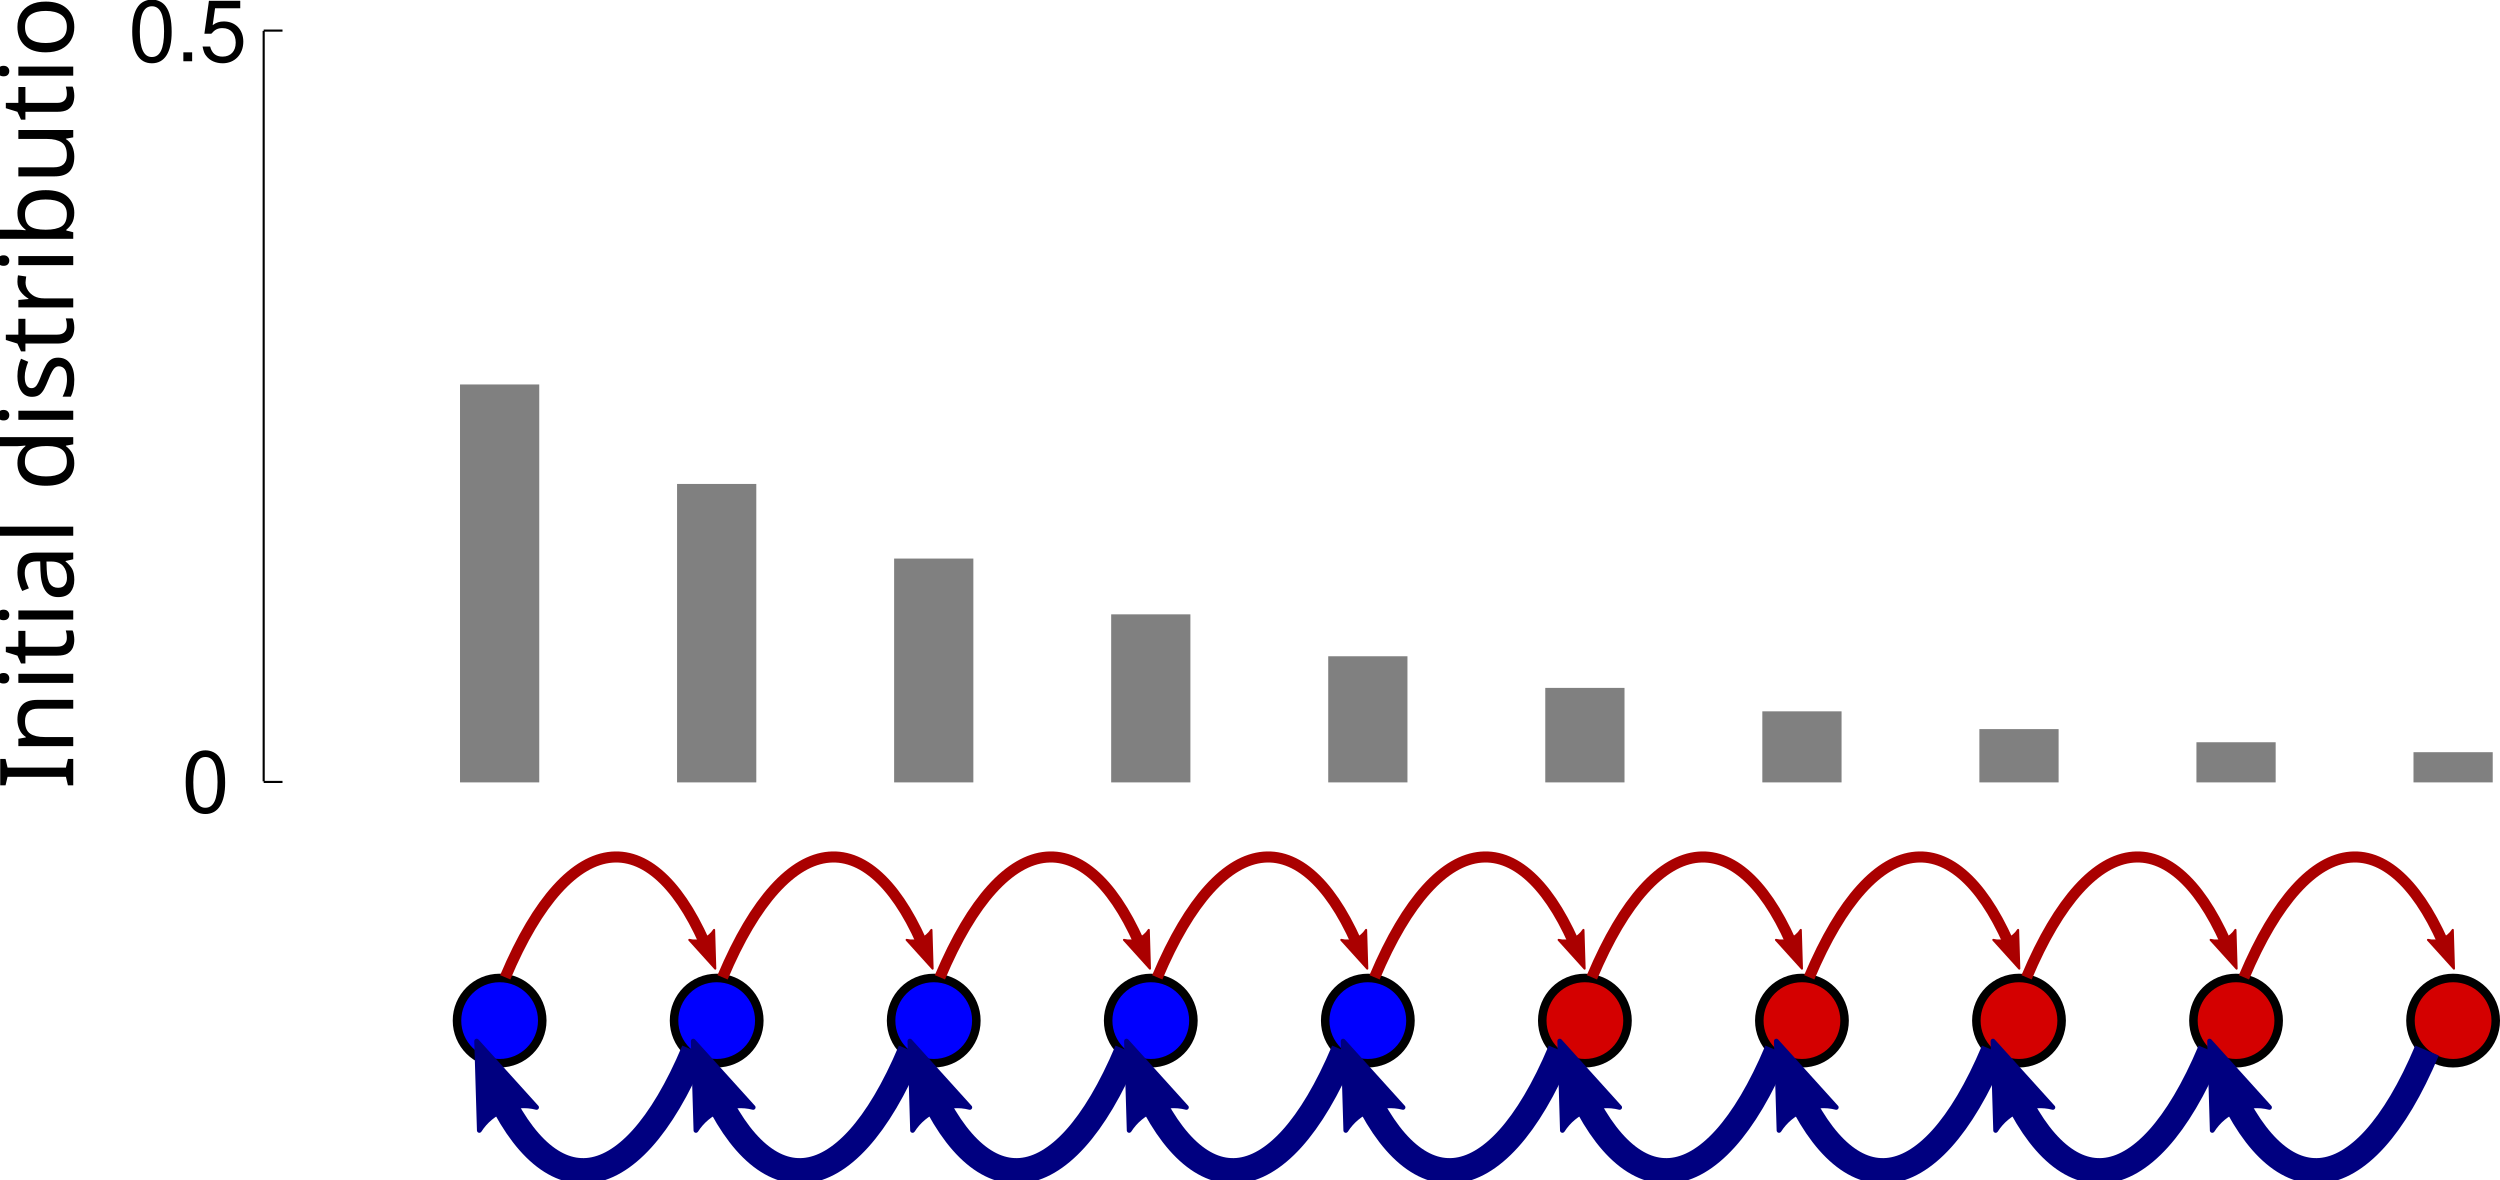
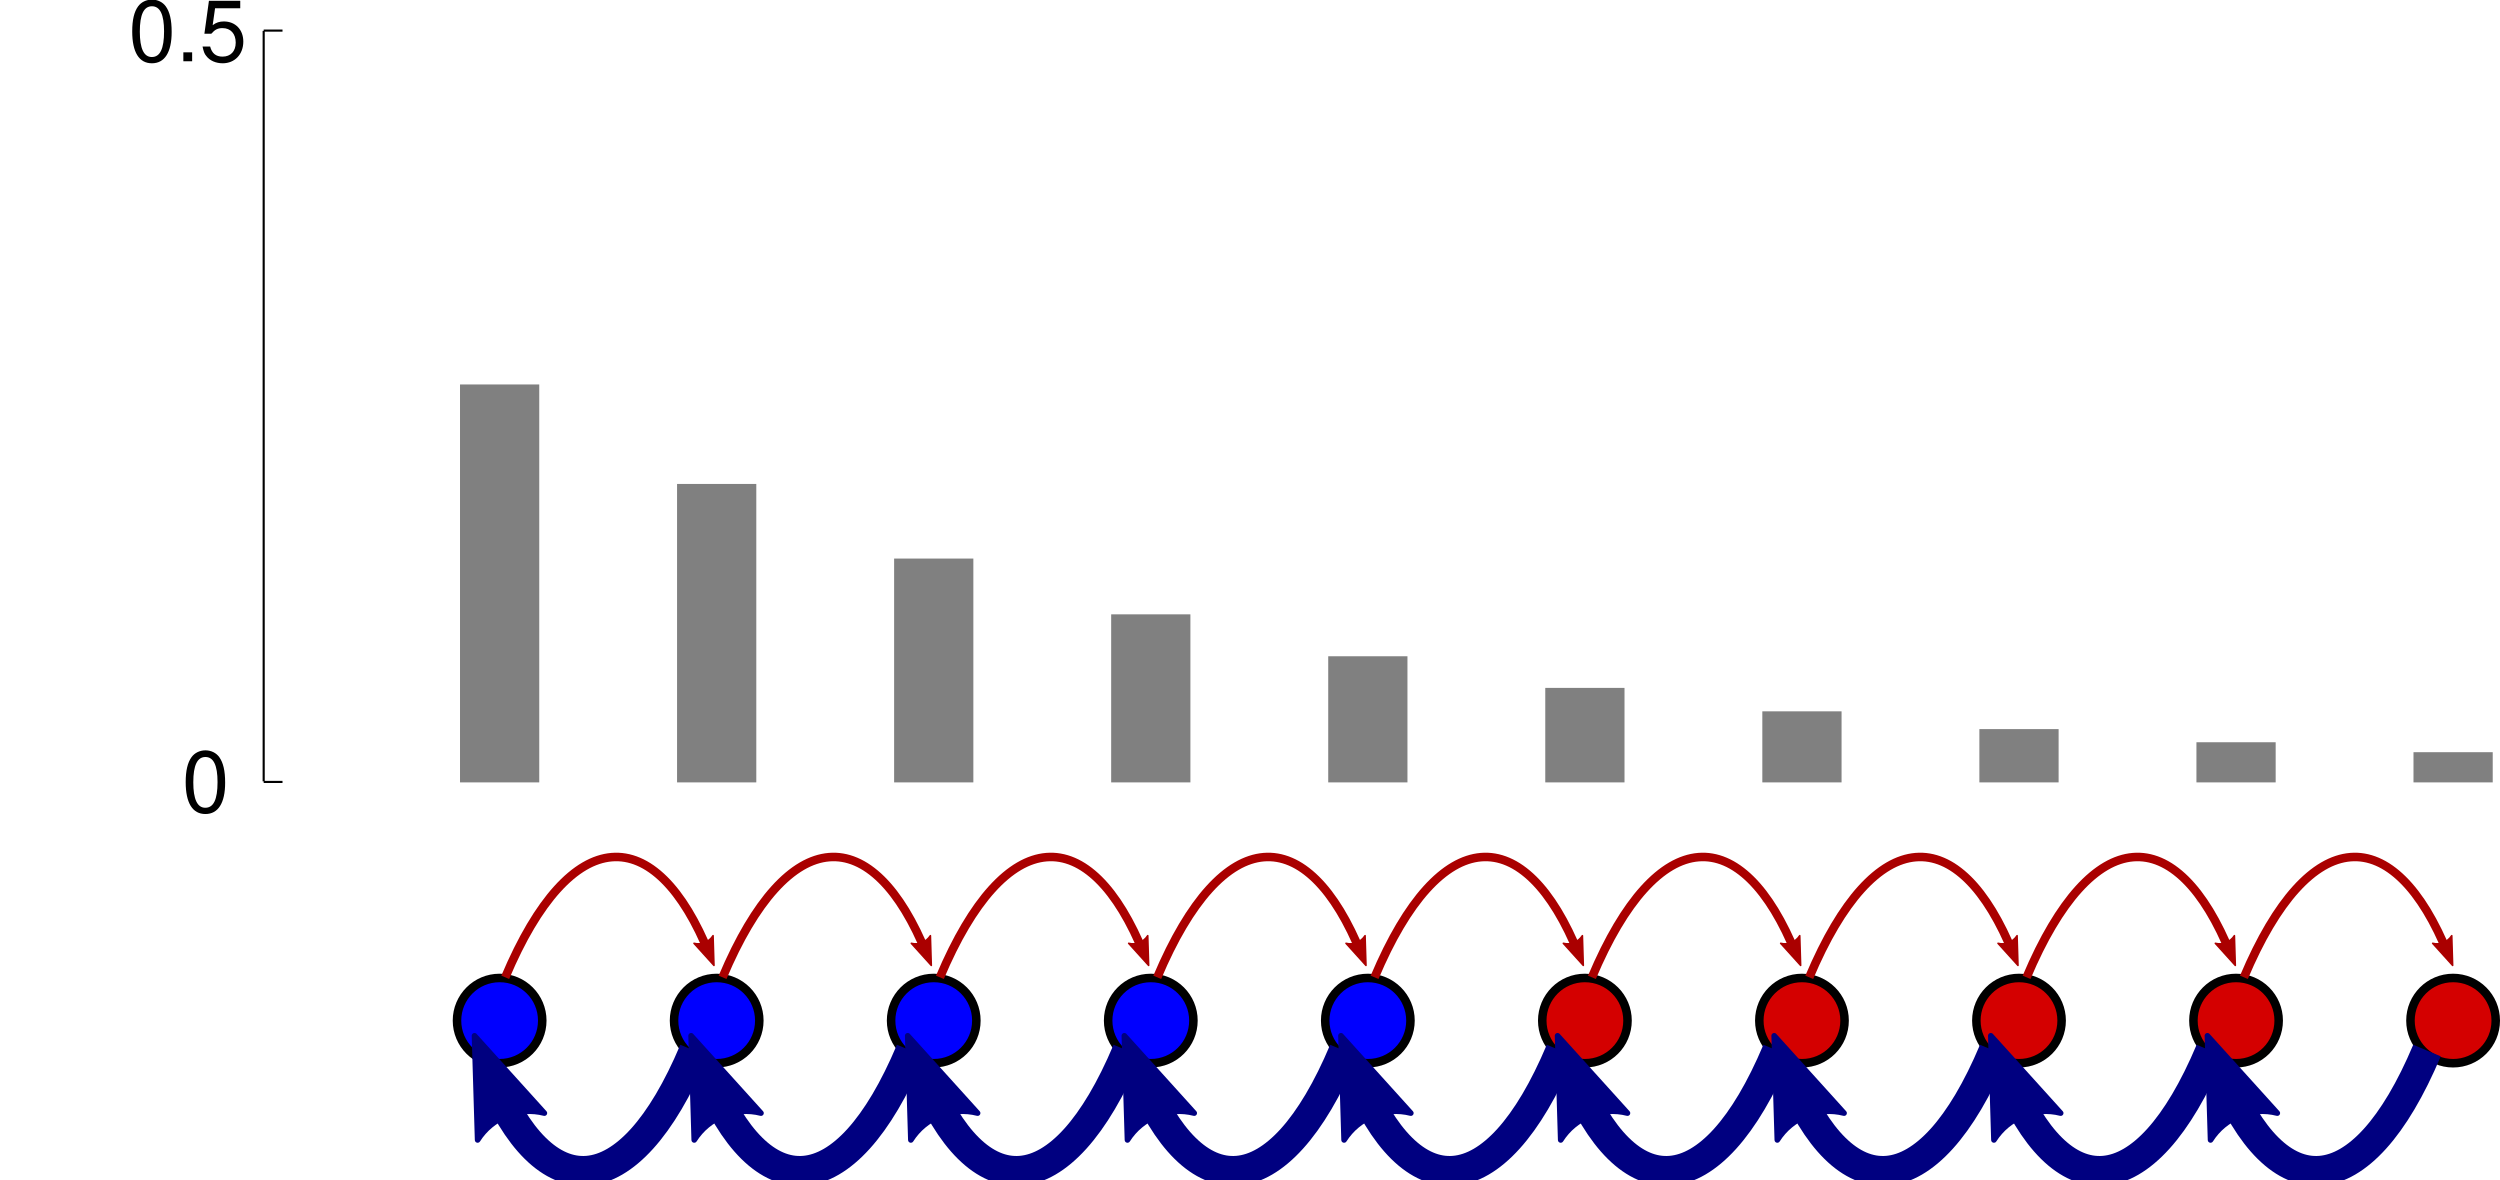
<svg xmlns="http://www.w3.org/2000/svg" width="293.184" height="138.319" id="svg2" version="1.1">
  <defs id="defs4">
    <marker orient="auto" refY="0" refX="0" id="Arrow2Send" style="overflow:visible">
      <path id="path4544" style="font-size:12px;fill-rule:evenodd;stroke-width:0.625;stroke-linejoin:round" d="M 8.719,4.034 -2.207,0.016 8.719,-4.002 c -1.745,2.372 -1.735,5.617 -6e-7,8.035 z" transform="matrix(-0.3,0,0,-0.3,0.69,0)" />
    </marker>
    <marker orient="auto" refY="0" refX="0" id="Arrow2Sstart" style="overflow:visible">
      <path id="path4541" style="font-size:12px;fill-rule:evenodd;stroke-width:0.625;stroke-linejoin:round" d="M 8.719,4.034 -2.207,0.016 8.719,-4.002 c -1.745,2.372 -1.735,5.617 -6e-7,8.035 z" transform="matrix(0.3,0,0,0.3,-0.69,0)" />
    </marker>
    <marker orient="auto" refY="0" refX="0" id="Arrow2Send-4" style="overflow:visible">
      <path id="path4544-5" style="font-size:12px;fill-rule:evenodd;stroke-width:0.625;stroke-linejoin:round" d="M 8.719,4.034 -2.207,0.016 8.719,-4.002 c -1.745,2.372 -1.735,5.617 -6e-7,8.035 z" transform="matrix(-0.3,0,0,-0.3,0.69,0)" />
    </marker>
    <marker orient="auto" refY="0" refX="0" id="Arrow2Send-3" style="overflow:visible">
      <path id="path4544-52" style="font-size:12px;fill-rule:evenodd;stroke-width:0.625;stroke-linejoin:round" d="M 8.719,4.034 -2.207,0.016 8.719,-4.002 c -1.745,2.372 -1.735,5.617 -6e-7,8.035 z" transform="matrix(-0.3,0,0,-0.3,0.69,0)" />
    </marker>
    <marker orient="auto" refY="0" refX="0" id="Arrow2Send-9" style="overflow:visible">
      <path id="path4544-4" style="font-size:12px;fill-rule:evenodd;stroke-width:0.625;stroke-linejoin:round" d="M 8.719,4.034 -2.207,0.016 8.719,-4.002 c -1.745,2.372 -1.735,5.617 -6e-7,8.035 z" transform="matrix(-0.3,0,0,-0.3,0.69,0)" />
    </marker>
    <marker orient="auto" refY="0" refX="0" id="Arrow2Send-0" style="overflow:visible">
      <path id="path4544-59" style="font-size:12px;fill-rule:evenodd;stroke-width:0.625;stroke-linejoin:round" d="M 8.719,4.034 -2.207,0.016 8.719,-4.002 c -1.745,2.372 -1.735,5.617 -6e-7,8.035 z" transform="matrix(-0.3,0,0,-0.3,0.69,0)" />
    </marker>
    <marker orient="auto" refY="0" refX="0" id="Arrow2Send-6" style="overflow:visible">
      <path id="path4544-594" style="font-size:12px;fill-rule:evenodd;stroke-width:0.625;stroke-linejoin:round" d="M 8.719,4.034 -2.207,0.016 8.719,-4.002 c -1.745,2.372 -1.735,5.617 -6e-7,8.035 z" transform="matrix(-0.3,0,0,-0.3,0.69,0)" />
    </marker>
    <marker orient="auto" refY="0" refX="0" id="Arrow2Send-43" style="overflow:visible">
      <path id="path4544-54" style="font-size:12px;fill-rule:evenodd;stroke-width:0.625;stroke-linejoin:round" d="M 8.719,4.034 -2.207,0.016 8.719,-4.002 c -1.745,2.372 -1.735,5.617 -6e-7,8.035 z" transform="matrix(-0.3,0,0,-0.3,0.69,0)" />
    </marker>
    <marker orient="auto" refY="0" refX="0" id="Arrow2Send-41" style="overflow:visible">
      <path id="path4544-6" style="font-size:12px;fill-rule:evenodd;stroke-width:0.625;stroke-linejoin:round" d="M 8.719,4.034 -2.207,0.016 8.719,-4.002 c -1.745,2.372 -1.735,5.617 -6e-7,8.035 z" transform="matrix(-0.3,0,0,-0.3,0.69,0)" />
    </marker>
    <marker orient="auto" refY="0" refX="0" id="Arrow2Send-1" style="overflow:visible">
      <path id="path4544-58" style="font-size:12px;fill-rule:evenodd;stroke-width:0.625;stroke-linejoin:round" d="M 8.719,4.034 -2.207,0.016 8.719,-4.002 c -1.745,2.372 -1.735,5.617 -6e-7,8.035 z" transform="matrix(-0.3,0,0,-0.3,0.69,0)" />
    </marker>
    <marker orient="auto" refY="0" refX="0" id="Arrow2Send-01" style="overflow:visible">
      <path id="path4544-40" style="font-size:12px;fill-rule:evenodd;stroke-width:0.625;stroke-linejoin:round" d="M 8.719,4.034 -2.207,0.016 8.719,-4.002 c -1.745,2.372 -1.735,5.617 -6e-7,8.035 z" transform="matrix(-0.3,0,0,-0.3,0.69,0)" />
    </marker>
    <marker orient="auto" refY="0" refX="0" id="Arrow2Send-91" style="overflow:visible">
      <path id="path4544-7" style="font-size:12px;fill-rule:evenodd;stroke-width:0.625;stroke-linejoin:round" d="M 8.719,4.034 -2.207,0.016 8.719,-4.002 c -1.745,2.372 -1.735,5.617 -6e-7,8.035 z" transform="matrix(-0.3,0,0,-0.3,0.69,0)" />
    </marker>
    <marker orient="auto" refY="0" refX="0" id="Arrow2Send-96" style="overflow:visible">
      <path id="path4544-8" style="font-size:12px;fill-rule:evenodd;stroke-width:0.625;stroke-linejoin:round" d="M 8.719,4.034 -2.207,0.016 8.719,-4.002 c -1.745,2.372 -1.735,5.617 -6e-7,8.035 z" transform="matrix(-0.3,0,0,-0.3,0.69,0)" />
    </marker>
    <marker orient="auto" refY="0" refX="0" id="Arrow2Send-30" style="overflow:visible">
      <path id="path4544-2" style="font-size:12px;fill-rule:evenodd;stroke-width:0.625;stroke-linejoin:round" d="M 8.719,4.034 -2.207,0.016 8.719,-4.002 c -1.745,2.372 -1.735,5.617 -6e-7,8.035 z" transform="matrix(-0.3,0,0,-0.3,0.69,0)" />
    </marker>
    <marker orient="auto" refY="0" refX="0" id="Arrow2Send-92" style="overflow:visible">
      <path id="path4544-24" style="font-size:12px;fill-rule:evenodd;stroke-width:0.625;stroke-linejoin:round" d="M 8.719,4.034 -2.207,0.016 8.719,-4.002 c -1.745,2.372 -1.735,5.617 -6e-7,8.035 z" transform="matrix(-0.3,0,0,-0.3,0.69,0)" />
    </marker>
    <marker orient="auto" refY="0" refX="0" id="Arrow2Send-8" style="overflow:visible">
      <path id="path4544-72" style="font-size:12px;fill-rule:evenodd;stroke-width:0.625;stroke-linejoin:round" d="M 8.719,4.034 -2.207,0.016 8.719,-4.002 c -1.745,2.372 -1.735,5.617 -6e-7,8.035 z" transform="matrix(-0.3,0,0,-0.3,0.69,0)" />
    </marker>
    <marker orient="auto" refY="0" refX="0" id="Arrow2Send-34" style="overflow:visible">
      <path id="path4544-3" style="font-size:12px;fill-rule:evenodd;stroke-width:0.625;stroke-linejoin:round" d="M 8.719,4.034 -2.207,0.016 8.719,-4.002 c -1.745,2.372 -1.735,5.617 -6e-7,8.035 z" transform="matrix(-0.3,0,0,-0.3,0.69,0)" />
    </marker>
    <marker orient="auto" refY="0" refX="0" id="Arrow2Send-32" style="overflow:visible">
      <path id="path4544-76" style="font-size:12px;fill-rule:evenodd;stroke-width:0.625;stroke-linejoin:round" d="M 8.719,4.034 -2.207,0.016 8.719,-4.002 c -1.745,2.372 -1.735,5.617 -6e-7,8.035 z" transform="matrix(-0.3,0,0,-0.3,0.69,0)" />
    </marker>
    <marker orient="auto" refY="0" refX="0" id="Arrow2Send-36" style="overflow:visible">
      <path id="path4544-9" style="font-size:12px;fill-rule:evenodd;stroke-width:0.625;stroke-linejoin:round" d="M 8.719,4.034 -2.207,0.016 8.719,-4.002 c -1.745,2.372 -1.735,5.617 -6e-7,8.035 z" transform="matrix(-0.3,0,0,-0.3,0.69,0)" />
    </marker>
    <marker orient="auto" refY="0" refX="0" id="Arrow2Send-33" style="overflow:visible">
      <path id="path4544-0" style="font-size:12px;fill-rule:evenodd;stroke-width:0.625;stroke-linejoin:round" d="M 8.719,4.034 -2.207,0.016 8.719,-4.002 c -1.745,2.372 -1.735,5.617 -6e-7,8.035 z" transform="matrix(-0.3,0,0,-0.3,0.69,0)" />
    </marker>
    <marker orient="auto" refY="0" refX="0" id="Arrow2SendM" style="overflow:visible">
      <path id="path3097" style="font-size:12px;fill:#aa0000;fill-rule:evenodd;stroke:#aa0000;stroke-width:0.625;stroke-linejoin:round" d="M 8.719,4.034 -2.207,0.016 8.719,-4.002 c -1.745,2.372 -1.735,5.617 -6e-7,8.035 z" transform="matrix(-0.3,0,0,-0.3,0.69,0)" />
    </marker>
    <marker orient="auto" refY="0" refX="0" id="Arrow2Sendg" style="overflow:visible">
      <path id="path3100" style="font-size:12px;fill:#aa0000;fill-rule:evenodd;stroke:#aa0000;stroke-width:0.625;stroke-linejoin:round" d="M 8.719,4.034 -2.207,0.016 8.719,-4.002 c -1.745,2.372 -1.735,5.617 -6e-7,8.035 z" transform="matrix(-0.3,0,0,-0.3,0.69,0)" />
    </marker>
    <marker orient="auto" refY="0" refX="0" id="Arrow2Send3" style="overflow:visible">
      <path id="path3103" style="font-size:12px;fill:#aa0000;fill-rule:evenodd;stroke:#aa0000;stroke-width:0.625;stroke-linejoin:round" d="M 8.719,4.034 -2.207,0.016 8.719,-4.002 c -1.745,2.372 -1.735,5.617 -6e-7,8.035 z" transform="matrix(-0.3,0,0,-0.3,0.69,0)" />
    </marker>
    <marker orient="auto" refY="0" refX="0" id="Arrow2Sends" style="overflow:visible">
      <path id="path3106" style="font-size:12px;fill:#aa0000;fill-rule:evenodd;stroke:#aa0000;stroke-width:0.625;stroke-linejoin:round" d="M 8.719,4.034 -2.207,0.016 8.719,-4.002 c -1.745,2.372 -1.735,5.617 -6e-7,8.035 z" transform="matrix(-0.3,0,0,-0.3,0.69,0)" />
    </marker>
    <marker orient="auto" refY="0" refX="0" id="Arrow2Sendz" style="overflow:visible">
      <path id="path3109" style="font-size:12px;fill:#aa0000;fill-rule:evenodd;stroke:#aa0000;stroke-width:0.625;stroke-linejoin:round" d="M 8.719,4.034 -2.207,0.016 8.719,-4.002 c -1.745,2.372 -1.735,5.617 -6e-7,8.035 z" transform="matrix(-0.3,0,0,-0.3,0.69,0)" />
    </marker>
    <marker orient="auto" refY="0" refX="0" id="Arrow2SendI" style="overflow:visible">
      <path id="path3112" style="font-size:12px;fill:#aa0000;fill-rule:evenodd;stroke:#aa0000;stroke-width:0.625;stroke-linejoin:round" d="M 8.719,4.034 -2.207,0.016 8.719,-4.002 c -1.745,2.372 -1.735,5.617 -6e-7,8.035 z" transform="matrix(-0.3,0,0,-0.3,0.69,0)" />
    </marker>
    <marker orient="auto" refY="0" refX="0" id="Arrow2Send7" style="overflow:visible">
      <path id="path3115" style="font-size:12px;fill:#aa0000;fill-rule:evenodd;stroke:#aa0000;stroke-width:0.625;stroke-linejoin:round" d="M 8.719,4.034 -2.207,0.016 8.719,-4.002 c -1.745,2.372 -1.735,5.617 -6e-7,8.035 z" transform="matrix(-0.3,0,0,-0.3,0.69,0)" />
    </marker>
    <marker orient="auto" refY="0" refX="0" id="Arrow2SendG" style="overflow:visible">
      <path id="path3118" style="font-size:12px;fill:#aa0000;fill-rule:evenodd;stroke:#aa0000;stroke-width:0.625;stroke-linejoin:round" d="M 8.719,4.034 -2.207,0.016 8.719,-4.002 c -1.745,2.372 -1.735,5.617 -6e-7,8.035 z" transform="matrix(-0.3,0,0,-0.3,0.69,0)" />
    </marker>
    <marker orient="auto" refY="0" refX="0" id="Arrow2SendJ" style="overflow:visible">
      <path id="path3121" style="font-size:12px;fill:#aa0000;fill-rule:evenodd;stroke:#aa0000;stroke-width:0.625;stroke-linejoin:round" d="M 8.719,4.034 -2.207,0.016 8.719,-4.002 c -1.745,2.372 -1.735,5.617 -6e-7,8.035 z" transform="matrix(-0.3,0,0,-0.3,0.69,0)" />
    </marker>
    <marker orient="auto" refY="0" refX="0" id="Arrow2Sendzk" style="overflow:visible">
      <path id="path3315" style="font-size:12px;fill:#000080;fill-rule:evenodd;stroke:#000080;stroke-width:0.625;stroke-linejoin:round" d="M 8.719,4.034 -2.207,0.016 8.719,-4.002 c -1.745,2.372 -1.735,5.617 -6e-7,8.035 z" transform="matrix(-0.3,0,0,-0.3,0.69,0)" />
    </marker>
    <marker orient="auto" refY="0" refX="0" id="Arrow2SendD" style="overflow:visible">
      <path id="path3318" style="font-size:12px;fill:#000080;fill-rule:evenodd;stroke:#000080;stroke-width:0.625;stroke-linejoin:round" d="M 8.719,4.034 -2.207,0.016 8.719,-4.002 c -1.745,2.372 -1.735,5.617 -6e-7,8.035 z" transform="matrix(-0.3,0,0,-0.3,0.69,0)" />
    </marker>
    <marker orient="auto" refY="0" refX="0" id="Arrow2SendO" style="overflow:visible">
      <path id="path3321" style="font-size:12px;fill:#000080;fill-rule:evenodd;stroke:#000080;stroke-width:0.625;stroke-linejoin:round" d="M 8.719,4.034 -2.207,0.016 8.719,-4.002 c -1.745,2.372 -1.735,5.617 -6e-7,8.035 z" transform="matrix(-0.3,0,0,-0.3,0.69,0)" />
    </marker>
    <marker orient="auto" refY="0" refX="0" id="Arrow2Sendu" style="overflow:visible">
      <path id="path3324" style="font-size:12px;fill:#000080;fill-rule:evenodd;stroke:#000080;stroke-width:0.625;stroke-linejoin:round" d="M 8.719,4.034 -2.207,0.016 8.719,-4.002 c -1.745,2.372 -1.735,5.617 -6e-7,8.035 z" transform="matrix(-0.3,0,0,-0.3,0.69,0)" />
    </marker>
    <marker orient="auto" refY="0" refX="0" id="Arrow2Sendd" style="overflow:visible">
      <path id="path3327" style="font-size:12px;fill:#000080;fill-rule:evenodd;stroke:#000080;stroke-width:0.625;stroke-linejoin:round" d="M 8.719,4.034 -2.207,0.016 8.719,-4.002 c -1.745,2.372 -1.735,5.617 -6e-7,8.035 z" transform="matrix(-0.3,0,0,-0.3,0.69,0)" />
    </marker>
    <marker orient="auto" refY="0" refX="0" id="Arrow2Send9" style="overflow:visible">
      <path id="path3330" style="font-size:12px;fill:#000080;fill-rule:evenodd;stroke:#000080;stroke-width:0.625;stroke-linejoin:round" d="M 8.719,4.034 -2.207,0.016 8.719,-4.002 c -1.745,2.372 -1.735,5.617 -6e-7,8.035 z" transform="matrix(-0.3,0,0,-0.3,0.69,0)" />
    </marker>
    <marker orient="auto" refY="0" refX="0" id="Arrow2SendI1" style="overflow:visible">
      <path id="path3333" style="font-size:12px;fill:#000080;fill-rule:evenodd;stroke:#000080;stroke-width:0.625;stroke-linejoin:round" d="M 8.719,4.034 -2.207,0.016 8.719,-4.002 c -1.745,2.372 -1.735,5.617 -6e-7,8.035 z" transform="matrix(-0.3,0,0,-0.3,0.69,0)" />
    </marker>
    <marker orient="auto" refY="0" refX="0" id="Arrow2Senda" style="overflow:visible">
      <path id="path3336" style="font-size:12px;fill:#000080;fill-rule:evenodd;stroke:#000080;stroke-width:0.625;stroke-linejoin:round" d="M 8.719,4.034 -2.207,0.016 8.719,-4.002 c -1.745,2.372 -1.735,5.617 -6e-7,8.035 z" transform="matrix(-0.3,0,0,-0.3,0.69,0)" />
    </marker>
    <marker orient="auto" refY="0" refX="0" id="Arrow2SendaN" style="overflow:visible">
      <path id="path3339" style="font-size:12px;fill:#000080;fill-rule:evenodd;stroke:#000080;stroke-width:0.625;stroke-linejoin:round" d="M 8.719,4.034 -2.207,0.016 8.719,-4.002 c -1.745,2.372 -1.735,5.617 -6e-7,8.035 z" transform="matrix(-0.3,0,0,-0.3,0.69,0)" />
    </marker>
  </defs>
  <g id="layer1" transform="translate(-84.00428,-321.2439)">
    <path transform="matrix(-1,0,0,1,556.6883,93.57143)" style="fill:#d40000;stroke:#000000;stroke-width:1;stroke-linecap:round;stroke-linejoin:round;stroke-miterlimit:4;stroke-dasharray:none;stroke-dashoffset:0" id="path2994-3-2-1" d="m 190,347.362 c 0,2.761 -2.239,5 -5,5 -2.761,0 -5,-2.239 -5,-5 0,-2.761 2.239,-5 5,-5 2.761,0 5,2.239 5,5 z" />
    <path transform="matrix(-1,0,0,1,531.2338,93.57143)" style="fill:#d40000;stroke:#000000;stroke-width:1;stroke-linecap:round;stroke-linejoin:round;stroke-miterlimit:4;stroke-dasharray:none;stroke-dashoffset:0" id="path2994-3-2-7" d="m 190,347.362 c 0,2.761 -2.239,5 -5,5 -2.761,0 -5,-2.239 -5,-5 0,-2.761 2.239,-5 5,-5 2.761,0 5,2.239 5,5 z" />
    <path transform="matrix(-1,0,0,1,480.3247,93.57143)" style="fill:#d40000;stroke:#000000;stroke-width:1;stroke-linecap:round;stroke-linejoin:round;stroke-miterlimit:4;stroke-dasharray:none;stroke-dashoffset:0" id="path2994-3-2-4" d="m 190,347.362 c 0,2.761 -2.239,5 -5,5 -2.761,0 -5,-2.239 -5,-5 0,-2.761 2.239,-5 5,-5 2.761,0 5,2.239 5,5 z" />
    <path transform="matrix(-1,0,0,1,505.7792,93.57143)" style="fill:#d40000;stroke:#000000;stroke-width:1;stroke-linecap:round;stroke-linejoin:round;stroke-miterlimit:4;stroke-dasharray:none;stroke-dashoffset:0" id="path2994-3-2-0" d="m 190,347.362 c 0,2.761 -2.239,5 -5,5 -2.761,0 -5,-2.239 -5,-5 0,-2.761 2.239,-5 5,-5 2.761,0 5,2.239 5,5 z" />
    <path transform="matrix(-1,0,0,1,454.8701,93.57143)" style="fill:#d40000;stroke:#000000;stroke-width:1;stroke-linecap:round;stroke-linejoin:round;stroke-miterlimit:4;stroke-dasharray:none;stroke-dashoffset:0" id="path2994-3-2-9" d="m 190,347.362 c 0,2.761 -2.239,5 -5,5 -2.761,0 -5,-2.239 -5,-5 0,-2.761 2.239,-5 5,-5 2.761,0 5,2.239 5,5 z" />
    <path transform="matrix(-1,0,0,1,327.5974,93.57143)" style="fill:#0000ff;stroke:#000000;stroke-width:1;stroke-linecap:round;stroke-linejoin:round;stroke-miterlimit:4;stroke-dasharray:none;stroke-dashoffset:0" id="path2994-4" d="m 190,347.362 c 0,2.761 -2.239,5 -5,5 -2.761,0 -5,-2.239 -5,-5 0,-2.761 2.239,-5 5,-5 2.761,0 5,2.239 5,5 z" />
    <path transform="matrix(-1,0,0,1,353.0519,93.57143)" style="fill:#0000ff;stroke:#000000;stroke-width:1;stroke-linecap:round;stroke-linejoin:round;stroke-miterlimit:4;stroke-dasharray:none;stroke-dashoffset:0" id="path2994-8" d="m 190,347.362 c 0,2.761 -2.239,5 -5,5 -2.761,0 -5,-2.239 -5,-5 0,-2.761 2.239,-5 5,-5 2.761,0 5,2.239 5,5 z" />
    <path transform="matrix(-1,0,0,1,378.5065,93.57143)" style="fill:#0000ff;stroke:#000000;stroke-width:1;stroke-linecap:round;stroke-linejoin:round;stroke-miterlimit:4;stroke-dasharray:none;stroke-dashoffset:0" id="path2994-82" d="m 190,347.362 c 0,2.761 -2.239,5 -5,5 -2.761,0 -5,-2.239 -5,-5 0,-2.761 2.239,-5 5,-5 2.761,0 5,2.239 5,5 z" />
    <path transform="matrix(-1,0,0,1,403.961,93.57143)" style="fill:#0000ff;stroke:#000000;stroke-width:1;stroke-linecap:round;stroke-linejoin:round;stroke-miterlimit:4;stroke-dasharray:none;stroke-dashoffset:0" id="path2994-45" d="m 190,347.362 c 0,2.761 -2.239,5 -5,5 -2.761,0 -5,-2.239 -5,-5 0,-2.761 2.239,-5 5,-5 2.761,0 5,2.239 5,5 z" />
    <path transform="matrix(-1,0,0,1,429.4156,93.57143)" style="fill:#0000ff;stroke:#000000;stroke-width:1;stroke-linecap:round;stroke-linejoin:round;stroke-miterlimit:4;stroke-dasharray:none;stroke-dashoffset:0" id="path2994-5" d="m 190,347.362 c 0,2.761 -2.239,5 -5,5 -2.761,0 -5,-2.239 -5,-5 0,-2.761 2.239,-5 5,-5 2.761,0 5,2.239 5,5 z" />
-     <path style="fill:none;stroke:#aa0000;stroke-width:1.3;stroke-linecap:butt;stroke-linejoin:miter;stroke-miterlimit:4;stroke-opacity:1;stroke-dasharray:none;marker-end:url(#Arrow2Sendz)" d="m 143.256,435.86 c 7.696,-18.279 17.625,-18.423 23.968,-2.651" id="path5894-5" />
-     <path style="fill:none;stroke:#aa0000;stroke-width:1.3;stroke-linecap:butt;stroke-linejoin:miter;stroke-miterlimit:4;stroke-opacity:1;stroke-dasharray:none;marker-end:url(#Arrow2Sends)" d="m 347.157,435.86 c 7.696,-18.279 17.625,-18.423 23.968,-2.651" id="path5894-5-4" />
-     <path style="fill:none;stroke:#aa0000;stroke-width:1.3;stroke-linecap:butt;stroke-linejoin:miter;stroke-miterlimit:4;stroke-opacity:1;stroke-dasharray:none;marker-end:url(#Arrow2Sendg)" d="m 321.669,435.86 c 7.696,-18.279 17.625,-18.423 23.968,-2.651" id="path5894-5-9" />
-     <path style="fill:none;stroke:#aa0000;stroke-width:1.3;stroke-linecap:butt;stroke-linejoin:miter;stroke-miterlimit:4;stroke-opacity:1;stroke-dasharray:none;marker-end:url(#Arrow2SendJ)" d="m 296.182,435.86 c 7.696,-18.279 17.625,-18.423 23.968,-2.651" id="path5894-5-93" />
-     <path style="fill:none;stroke:#aa0000;stroke-width:1.3;stroke-linecap:butt;stroke-linejoin:miter;stroke-miterlimit:4;stroke-opacity:1;stroke-dasharray:none;marker-end:url(#Arrow2SendG)" d="m 270.694,435.86 c 7.696,-18.279 17.625,-18.423 23.968,-2.651" id="path5894-5-48" />
-     <path style="fill:none;stroke:#aa0000;stroke-width:1.3;stroke-linecap:butt;stroke-linejoin:miter;stroke-miterlimit:4;stroke-opacity:1;stroke-dasharray:none;marker-end:url(#Arrow2SendM)" d="m 245.206,435.86 c 7.696,-18.279 17.625,-18.423 23.968,-2.651" id="path5894-5-8" />
-     <path style="fill:none;stroke:#aa0000;stroke-width:1.3;stroke-linecap:butt;stroke-linejoin:miter;stroke-miterlimit:4;stroke-opacity:1;stroke-dasharray:none;marker-end:url(#Arrow2Send3)" d="m 219.719,435.86 c 7.696,-18.279 17.625,-18.423 23.968,-2.651" id="path5894-5-2" />
-     <path style="fill:none;stroke:#aa0000;stroke-width:1.3;stroke-linecap:butt;stroke-linejoin:miter;stroke-miterlimit:4;stroke-opacity:1;stroke-dasharray:none;marker-end:url(#Arrow2SendI)" d="m 194.231,435.86 c 7.696,-18.279 17.625,-18.423 23.968,-2.651" id="path5894-5-98" />
-     <path style="fill:none;stroke:#aa0000;stroke-width:1.3;stroke-linecap:butt;stroke-linejoin:miter;stroke-miterlimit:4;stroke-opacity:1;stroke-dasharray:none;marker-end:url(#Arrow2Send7)" d="m 168.743,435.86 c 7.696,-18.279 17.625,-18.423 23.968,-2.651" id="path5894-5-49" />
-     <path style="fill:none;stroke:#000080;stroke-width:3;stroke-linecap:butt;stroke-linejoin:miter;stroke-miterlimit:4;stroke-opacity:1;stroke-dasharray:none;stroke-dashoffset:0;marker-end:url(#Arrow2SendD)" d="m 165.399,444.446 c -7.696,18.279 -17.625,18.423 -23.968,2.651" id="path5894-5-1" />
-     <path style="fill:none;stroke:#000080;stroke-width:3;stroke-linecap:butt;stroke-linejoin:miter;stroke-miterlimit:4;stroke-opacity:1;stroke-dasharray:none;stroke-dashoffset:0;marker-end:url(#Arrow2Senda)" d="m 368.626,444.446 c -7.696,18.279 -17.625,18.423 -23.968,2.651" id="path5894-5-1-1" />
-     <path style="fill:none;stroke:#000080;stroke-width:3;stroke-linecap:butt;stroke-linejoin:miter;stroke-miterlimit:4;stroke-opacity:1;stroke-dasharray:none;stroke-dashoffset:0;marker-end:url(#Arrow2Sendd)" d="m 343.223,444.446 c -7.696,18.279 -17.625,18.423 -23.968,2.651" id="path5894-5-1-19" />
-     <path style="fill:none;stroke:#000080;stroke-width:3;stroke-linecap:butt;stroke-linejoin:miter;stroke-miterlimit:4;stroke-opacity:1;stroke-dasharray:none;stroke-dashoffset:0;marker-end:url(#Arrow2SendI1)" d="m 317.819,444.446 c -7.696,18.279 -17.625,18.423 -23.968,2.651" id="path5894-5-1-0" />
-     <path style="fill:none;stroke:#000080;stroke-width:3;stroke-linecap:butt;stroke-linejoin:miter;stroke-miterlimit:4;stroke-opacity:1;stroke-dasharray:none;stroke-dashoffset:0;marker-end:url(#Arrow2SendO)" d="m 292.416,444.446 c -7.696,18.279 -17.625,18.423 -23.968,2.651" id="path5894-5-1-8" />
-     <path style="fill:none;stroke:#000080;stroke-width:3;stroke-linecap:butt;stroke-linejoin:miter;stroke-miterlimit:4;stroke-opacity:1;stroke-dasharray:none;stroke-dashoffset:0;marker-end:url(#Arrow2Sendu)" d="m 267.013,444.446 c -7.696,18.279 -17.625,18.423 -23.968,2.651" id="path5894-5-1-9" />
-     <path style="fill:none;stroke:#000080;stroke-width:3;stroke-linecap:butt;stroke-linejoin:miter;stroke-miterlimit:4;stroke-opacity:1;stroke-dasharray:none;stroke-dashoffset:0;marker-end:url(#Arrow2Sendzk)" d="m 241.609,444.446 c -7.696,18.279 -17.625,18.423 -23.968,2.651" id="path5894-5-1-95" />
-     <path style="fill:none;stroke:#000080;stroke-width:3;stroke-linecap:butt;stroke-linejoin:miter;stroke-miterlimit:4;stroke-opacity:1;stroke-dasharray:none;stroke-dashoffset:0;marker-end:url(#Arrow2Send9)" d="m 216.206,444.446 c -7.696,18.279 -17.625,18.423 -23.968,2.651" id="path5894-5-1-191" />
-     <path style="fill:none;stroke:#000080;stroke-width:3;stroke-linecap:butt;stroke-linejoin:miter;stroke-miterlimit:4;stroke-opacity:1;stroke-dasharray:none;stroke-dashoffset:0;marker-end:url(#Arrow2SendaN)" d="m 190.802,444.446 c -7.696,18.279 -17.625,18.423 -23.968,2.651" id="path5894-5-1-15" />
+     <path style="fill:none;stroke:#aa0000;stroke-width:1;stroke-linecap:butt;stroke-linejoin:miter;stroke-miterlimit:4;stroke-opacity:1;stroke-dasharray:none;marker-end:url(#Arrow2Sendz)" d="m 143.256,435.86 c 7.696,-18.279 17.625,-18.423 23.968,-2.651" id="path5894-5" />
+     <path style="fill:none;stroke:#aa0000;stroke-width:1;stroke-linecap:butt;stroke-linejoin:miter;stroke-miterlimit:4;stroke-opacity:1;stroke-dasharray:none;marker-end:url(#Arrow2Sends)" d="m 347.157,435.86 c 7.696,-18.279 17.625,-18.423 23.968,-2.651" id="path5894-5-4" />
+     <path style="fill:none;stroke:#aa0000;stroke-width:1;stroke-linecap:butt;stroke-linejoin:miter;stroke-miterlimit:4;stroke-opacity:1;stroke-dasharray:none;marker-end:url(#Arrow2Sendg)" d="m 321.669,435.86 c 7.696,-18.279 17.625,-18.423 23.968,-2.651" id="path5894-5-9" />
+     <path style="fill:none;stroke:#aa0000;stroke-width:1;stroke-linecap:butt;stroke-linejoin:miter;stroke-miterlimit:4;stroke-opacity:1;stroke-dasharray:none;marker-end:url(#Arrow2SendJ)" d="m 296.182,435.86 c 7.696,-18.279 17.625,-18.423 23.968,-2.651" id="path5894-5-93" />
+     <path style="fill:none;stroke:#aa0000;stroke-width:1;stroke-linecap:butt;stroke-linejoin:miter;stroke-miterlimit:4;stroke-opacity:1;stroke-dasharray:none;marker-end:url(#Arrow2SendG)" d="m 270.694,435.86 c 7.696,-18.279 17.625,-18.423 23.968,-2.651" id="path5894-5-48" />
+     <path style="fill:none;stroke:#aa0000;stroke-width:1;stroke-linecap:butt;stroke-linejoin:miter;stroke-miterlimit:4;stroke-opacity:1;stroke-dasharray:none;marker-end:url(#Arrow2SendM)" d="m 245.206,435.86 c 7.696,-18.279 17.625,-18.423 23.968,-2.651" id="path5894-5-8" />
+     <path style="fill:none;stroke:#aa0000;stroke-width:1;stroke-linecap:butt;stroke-linejoin:miter;stroke-miterlimit:4;stroke-opacity:1;stroke-dasharray:none;marker-end:url(#Arrow2Send3)" d="m 219.719,435.86 c 7.696,-18.279 17.625,-18.423 23.968,-2.651" id="path5894-5-2" />
+     <path style="fill:none;stroke:#aa0000;stroke-width:1;stroke-linecap:butt;stroke-linejoin:miter;stroke-miterlimit:4;stroke-opacity:1;stroke-dasharray:none;marker-end:url(#Arrow2SendI)" d="m 194.231,435.86 c 7.696,-18.279 17.625,-18.423 23.968,-2.651" id="path5894-5-98" />
+     <path style="fill:none;stroke:#aa0000;stroke-width:1;stroke-linecap:butt;stroke-linejoin:miter;stroke-miterlimit:4;stroke-opacity:1;stroke-dasharray:none;marker-end:url(#Arrow2Send7)" d="m 168.743,435.86 c 7.696,-18.279 17.625,-18.423 23.968,-2.651" id="path5894-5-49" />
+     <path style="fill:none;stroke:#000080;stroke-width:3.5;stroke-linecap:butt;stroke-linejoin:miter;stroke-miterlimit:4;stroke-opacity:1;stroke-dasharray:none;stroke-dashoffset:0;marker-end:url(#Arrow2SendD)" d="m 165.399,444.446 c -7.696,18.279 -17.625,18.423 -23.968,2.651" id="path5894-5-1" />
+     <path style="fill:none;stroke:#000080;stroke-width:3.5;stroke-linecap:butt;stroke-linejoin:miter;stroke-miterlimit:4;stroke-opacity:1;stroke-dasharray:none;stroke-dashoffset:0;marker-end:url(#Arrow2Senda)" d="m 368.626,444.446 c -7.696,18.279 -17.625,18.423 -23.968,2.651" id="path5894-5-1-1" />
+     <path style="fill:none;stroke:#000080;stroke-width:3.5;stroke-linecap:butt;stroke-linejoin:miter;stroke-miterlimit:4;stroke-opacity:1;stroke-dasharray:none;stroke-dashoffset:0;marker-end:url(#Arrow2Sendd)" d="m 343.223,444.446 c -7.696,18.279 -17.625,18.423 -23.968,2.651" id="path5894-5-1-19" />
+     <path style="fill:none;stroke:#000080;stroke-width:3.5;stroke-linecap:butt;stroke-linejoin:miter;stroke-miterlimit:4;stroke-opacity:1;stroke-dasharray:none;stroke-dashoffset:0;marker-end:url(#Arrow2SendI1)" d="m 317.819,444.446 c -7.696,18.279 -17.625,18.423 -23.968,2.651" id="path5894-5-1-0" />
+     <path style="fill:none;stroke:#000080;stroke-width:3.5;stroke-linecap:butt;stroke-linejoin:miter;stroke-miterlimit:4;stroke-opacity:1;stroke-dasharray:none;stroke-dashoffset:0;marker-end:url(#Arrow2SendO)" d="m 292.416,444.446 c -7.696,18.279 -17.625,18.423 -23.968,2.651" id="path5894-5-1-8" />
+     <path style="fill:none;stroke:#000080;stroke-width:3.5;stroke-linecap:butt;stroke-linejoin:miter;stroke-miterlimit:4;stroke-opacity:1;stroke-dasharray:none;stroke-dashoffset:0;marker-end:url(#Arrow2Sendu)" d="m 267.013,444.446 c -7.696,18.279 -17.625,18.423 -23.968,2.651" id="path5894-5-1-9" />
+     <path style="fill:none;stroke:#000080;stroke-width:3.5;stroke-linecap:butt;stroke-linejoin:miter;stroke-miterlimit:4;stroke-opacity:1;stroke-dasharray:none;stroke-dashoffset:0;marker-end:url(#Arrow2Sendzk)" d="m 241.609,444.446 c -7.696,18.279 -17.625,18.423 -23.968,2.651" id="path5894-5-1-95" />
+     <path style="fill:none;stroke:#000080;stroke-width:3.5;stroke-linecap:butt;stroke-linejoin:miter;stroke-miterlimit:4;stroke-opacity:1;stroke-dasharray:none;stroke-dashoffset:0;marker-end:url(#Arrow2Send9)" d="m 216.206,444.446 c -7.696,18.279 -17.625,18.423 -23.968,2.651" id="path5894-5-1-191" />
+     <path style="fill:none;stroke:#000080;stroke-width:3.5;stroke-linecap:butt;stroke-linejoin:miter;stroke-miterlimit:4;stroke-opacity:1;stroke-dasharray:none;stroke-dashoffset:0;marker-end:url(#Arrow2SendaN)" d="m 190.802,444.446 c -7.696,18.279 -17.625,18.423 -23.968,2.651" id="path5894-5-1-15" />
    <g transform="matrix(1,0,0,-1,96.84421,425.3064)" id="g144">
      <text id="text146" transform="matrix(1,0,0,-1,8.5,8.8332)">
        <tspan id="tspan148" y="0" x="0" style="font-size:10px;font-variant:normal;font-weight:normal;writing-mode:lr-tb;fill:#000000;fill-opacity:1;fill-rule:nonzero;stroke:none;font-family:Helvetica;-inkscape-font-specification:Helvetica">0</tspan>
      </text>
    </g>
    <path id="path150" style="fill:none;stroke:#000000;stroke-width:0.25;stroke-linecap:butt;stroke-linejoin:round;stroke-miterlimit:10;stroke-opacity:1;stroke-dasharray:none" d="m 114.927,324.832 2.208,0" />
    <g transform="matrix(1,0,0,-1,98.90628,513.3483)" id="g154">
      <text id="text156" transform="matrix(1,0,0,-1,0.166797,184.917)">
        <tspan id="tspan158" y="0" x="0 5.56 8.34" style="font-size:10px;font-variant:normal;font-weight:normal;writing-mode:lr-tb;fill:#000000;fill-opacity:1;fill-rule:nonzero;stroke:none;font-family:Helvetica;-inkscape-font-specification:Helvetica">0.5</tspan>
      </text>
    </g>
    <path id="path176" style="fill:none;stroke:#000000;stroke-width:0.25;stroke-linecap:butt;stroke-linejoin:round;stroke-miterlimit:10;stroke-opacity:1;stroke-dasharray:none" d="m 114.927,412.873 0,-88.012" />
-     <text xml:space="preserve" style="font-size:40px;font-style:normal;font-weight:normal;line-height:125%;letter-spacing:0px;word-spacing:0px;fill:#000000;fill-opacity:1;stroke:none;font-family:Sans" x="-413.823" y="92.594" id="text3123" transform="matrix(0,-1,1,0,0,0)">
-       <tspan id="tspan3125" x="-413.823" y="92.594" style="font-size:12px">Initial distribution</tspan>
-     </text>
    <path id="path150-1" style="fill:none;stroke:#000000;stroke-width:0.25;stroke-linecap:butt;stroke-linejoin:round;stroke-miterlimit:10;stroke-opacity:1;stroke-dasharray:none" d="m 114.927,412.941 2.208,0" />
    <path id="path186" style="fill:#808080;fill-opacity:1;fill-rule:evenodd;stroke:none" d="m 137.952,412.998 9.292,0 0,-46.667 -9.292,0 0,46.667 z" />
    <path id="path190" style="fill:#808080;fill-opacity:1;fill-rule:evenodd;stroke:none" d="m 163.406,412.998 9.292,0 0,-35 -9.292,0 0,35 z" />
    <path id="path194" style="fill:#808080;fill-opacity:1;fill-rule:evenodd;stroke:none" d="m 188.861,412.998 9.292,0 0,-26.25 -9.292,0 0,26.25 z" />
    <path id="path198" style="fill:#808080;fill-opacity:1;fill-rule:evenodd;stroke:none" d="m 214.315,412.998 9.292,0 0,-19.708 -9.292,0 0,19.708 z" />
    <path id="path202" style="fill:#808080;fill-opacity:1;fill-rule:evenodd;stroke:none" d="m 239.77,412.998 9.292,0 0,-14.792 -9.292,0 0,14.792 z" />
    <path id="path206" style="fill:#808080;fill-opacity:1;fill-rule:evenodd;stroke:none" d="m 265.224,412.998 9.292,0 0,-11.083 -9.292,0 0,11.083 z" />
    <path id="path210" style="fill:#808080;fill-opacity:1;fill-rule:evenodd;stroke:none" d="m 290.679,412.998 9.292,0 0,-8.333 -9.292,0 0,8.333 z" />
    <path id="path214" style="fill:#808080;fill-opacity:1;fill-rule:evenodd;stroke:none" d="m 316.133,412.998 9.292,0 0,-6.25 -9.292,0 0,6.25 z" />
    <path id="path218" style="fill:#808080;fill-opacity:1;fill-rule:evenodd;stroke:none" d="m 341.588,412.998 9.292,0 0,-4.708 -9.292,0 0,4.708 z" />
    <path id="path222" style="fill:#808080;fill-opacity:1;fill-rule:evenodd;stroke:none" d="m 367.043,412.998 9.292,0 0,-3.542 -9.292,0 0,3.542 z" />
  </g>
</svg>
